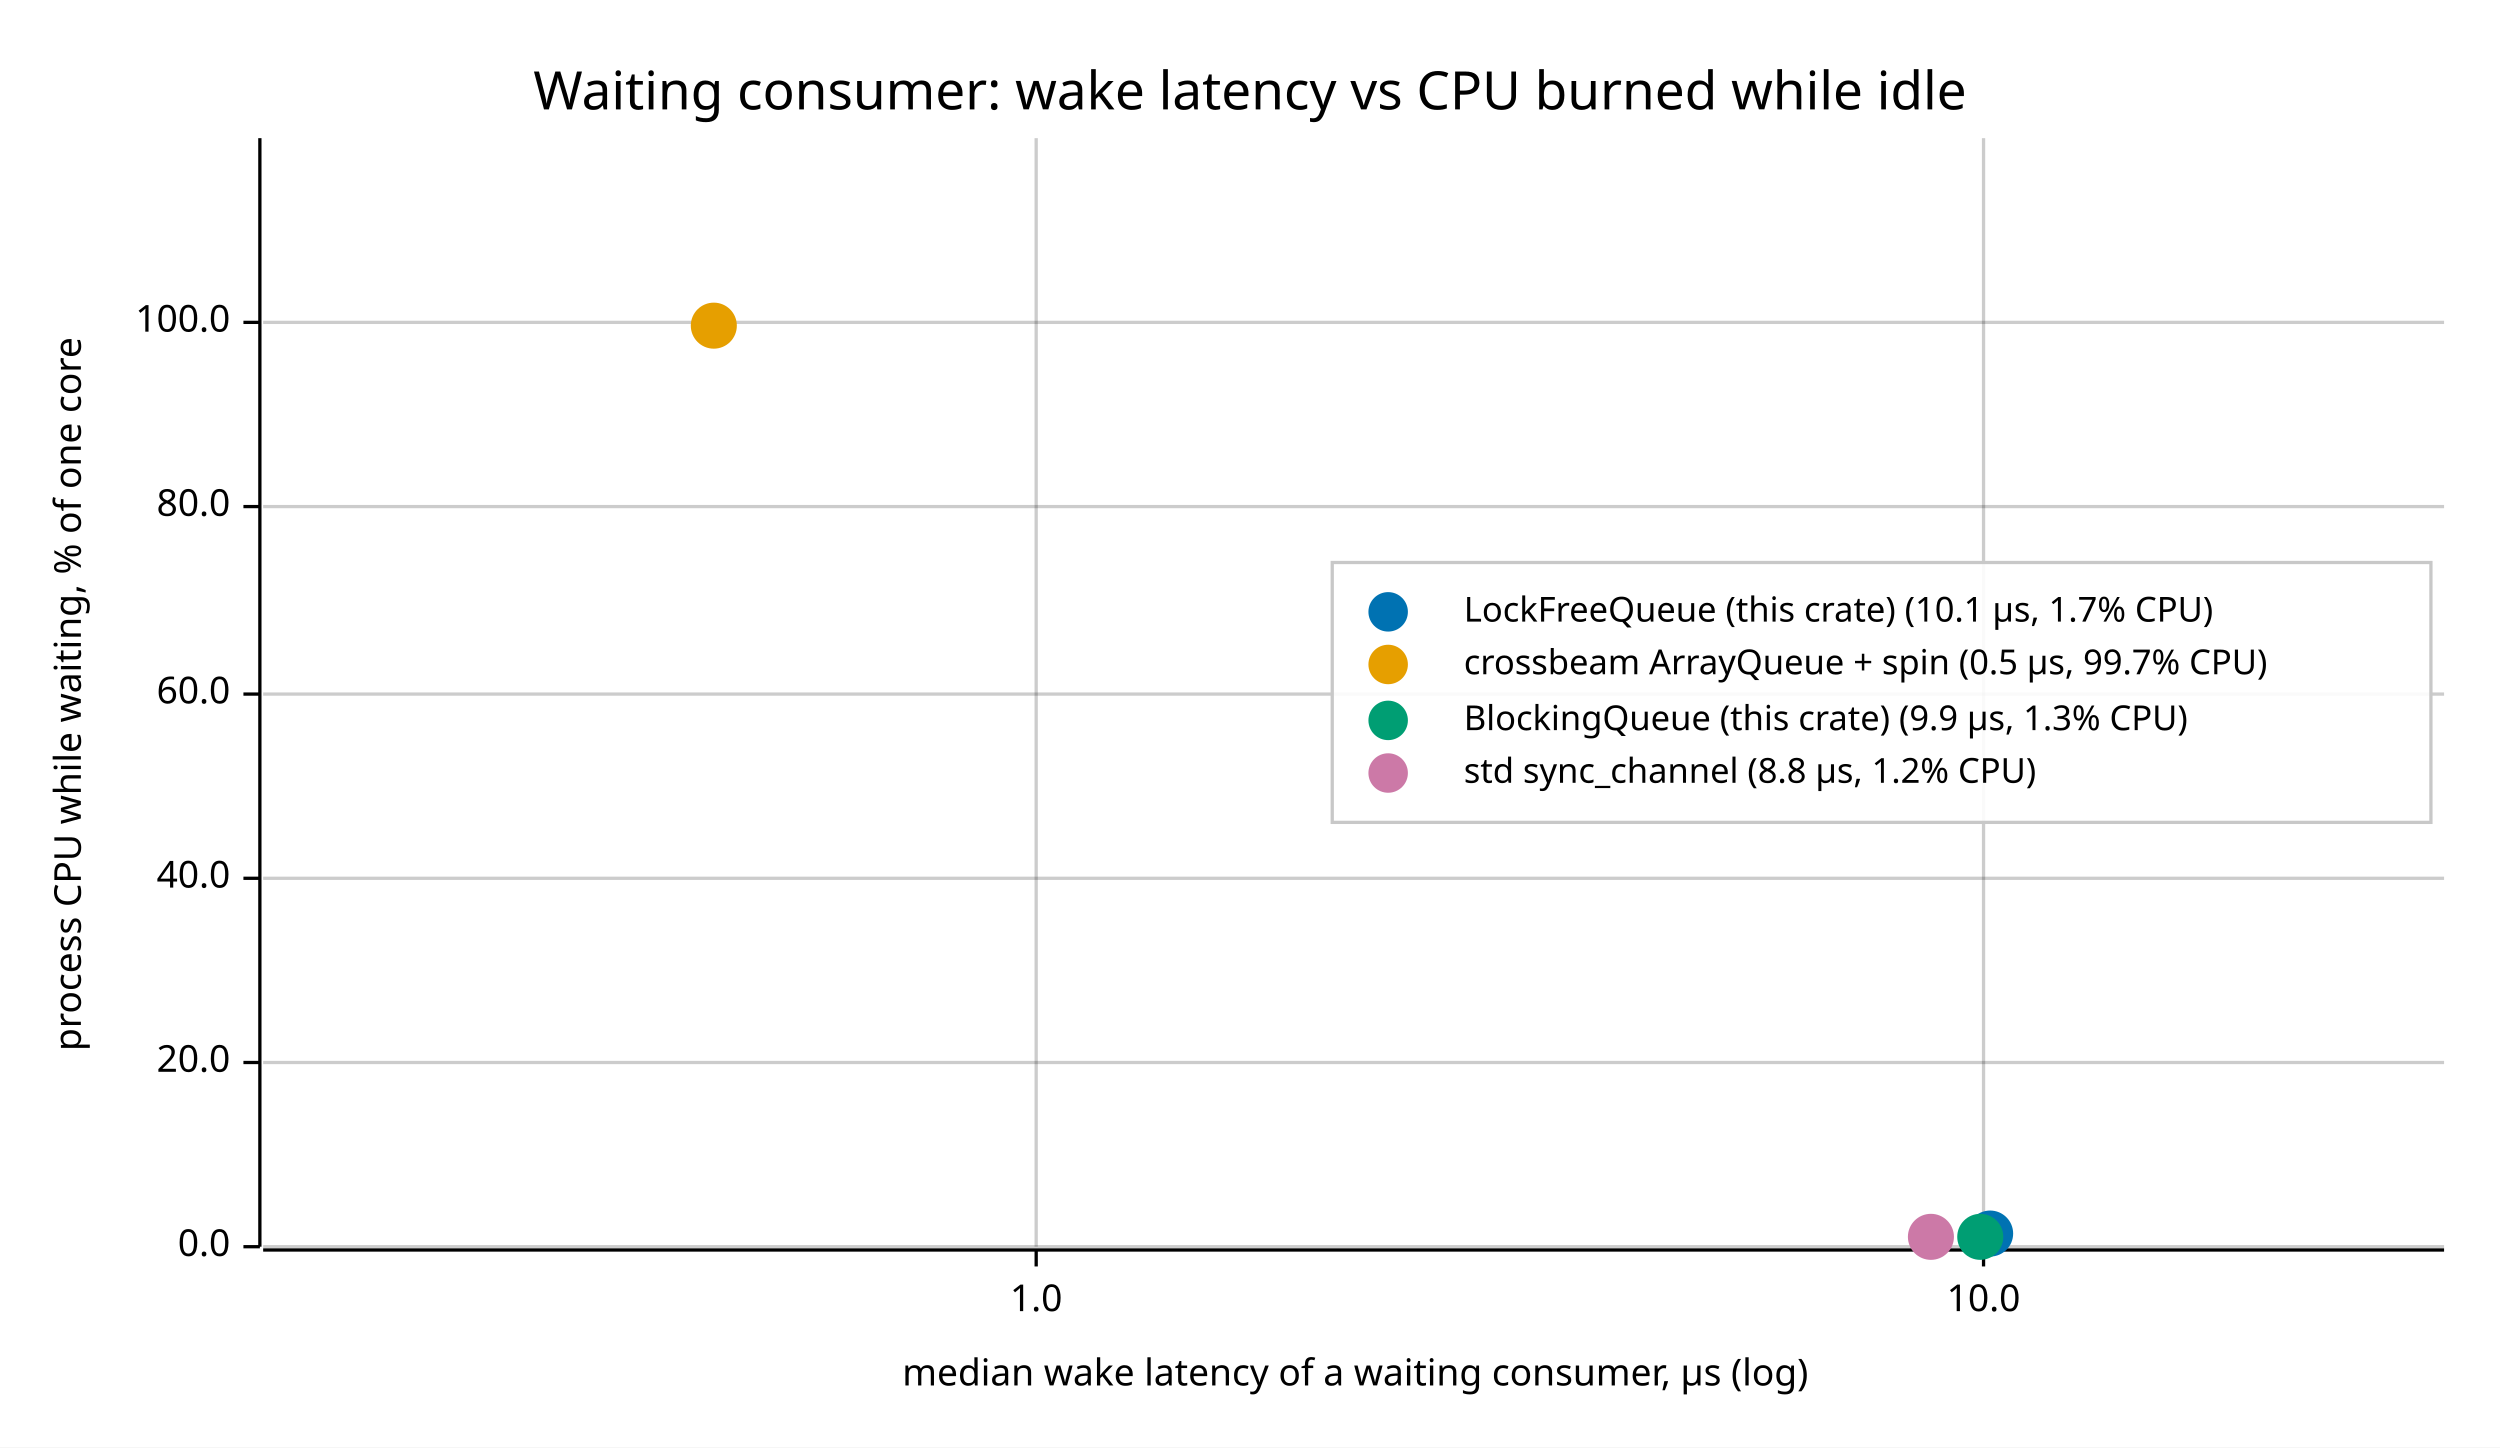
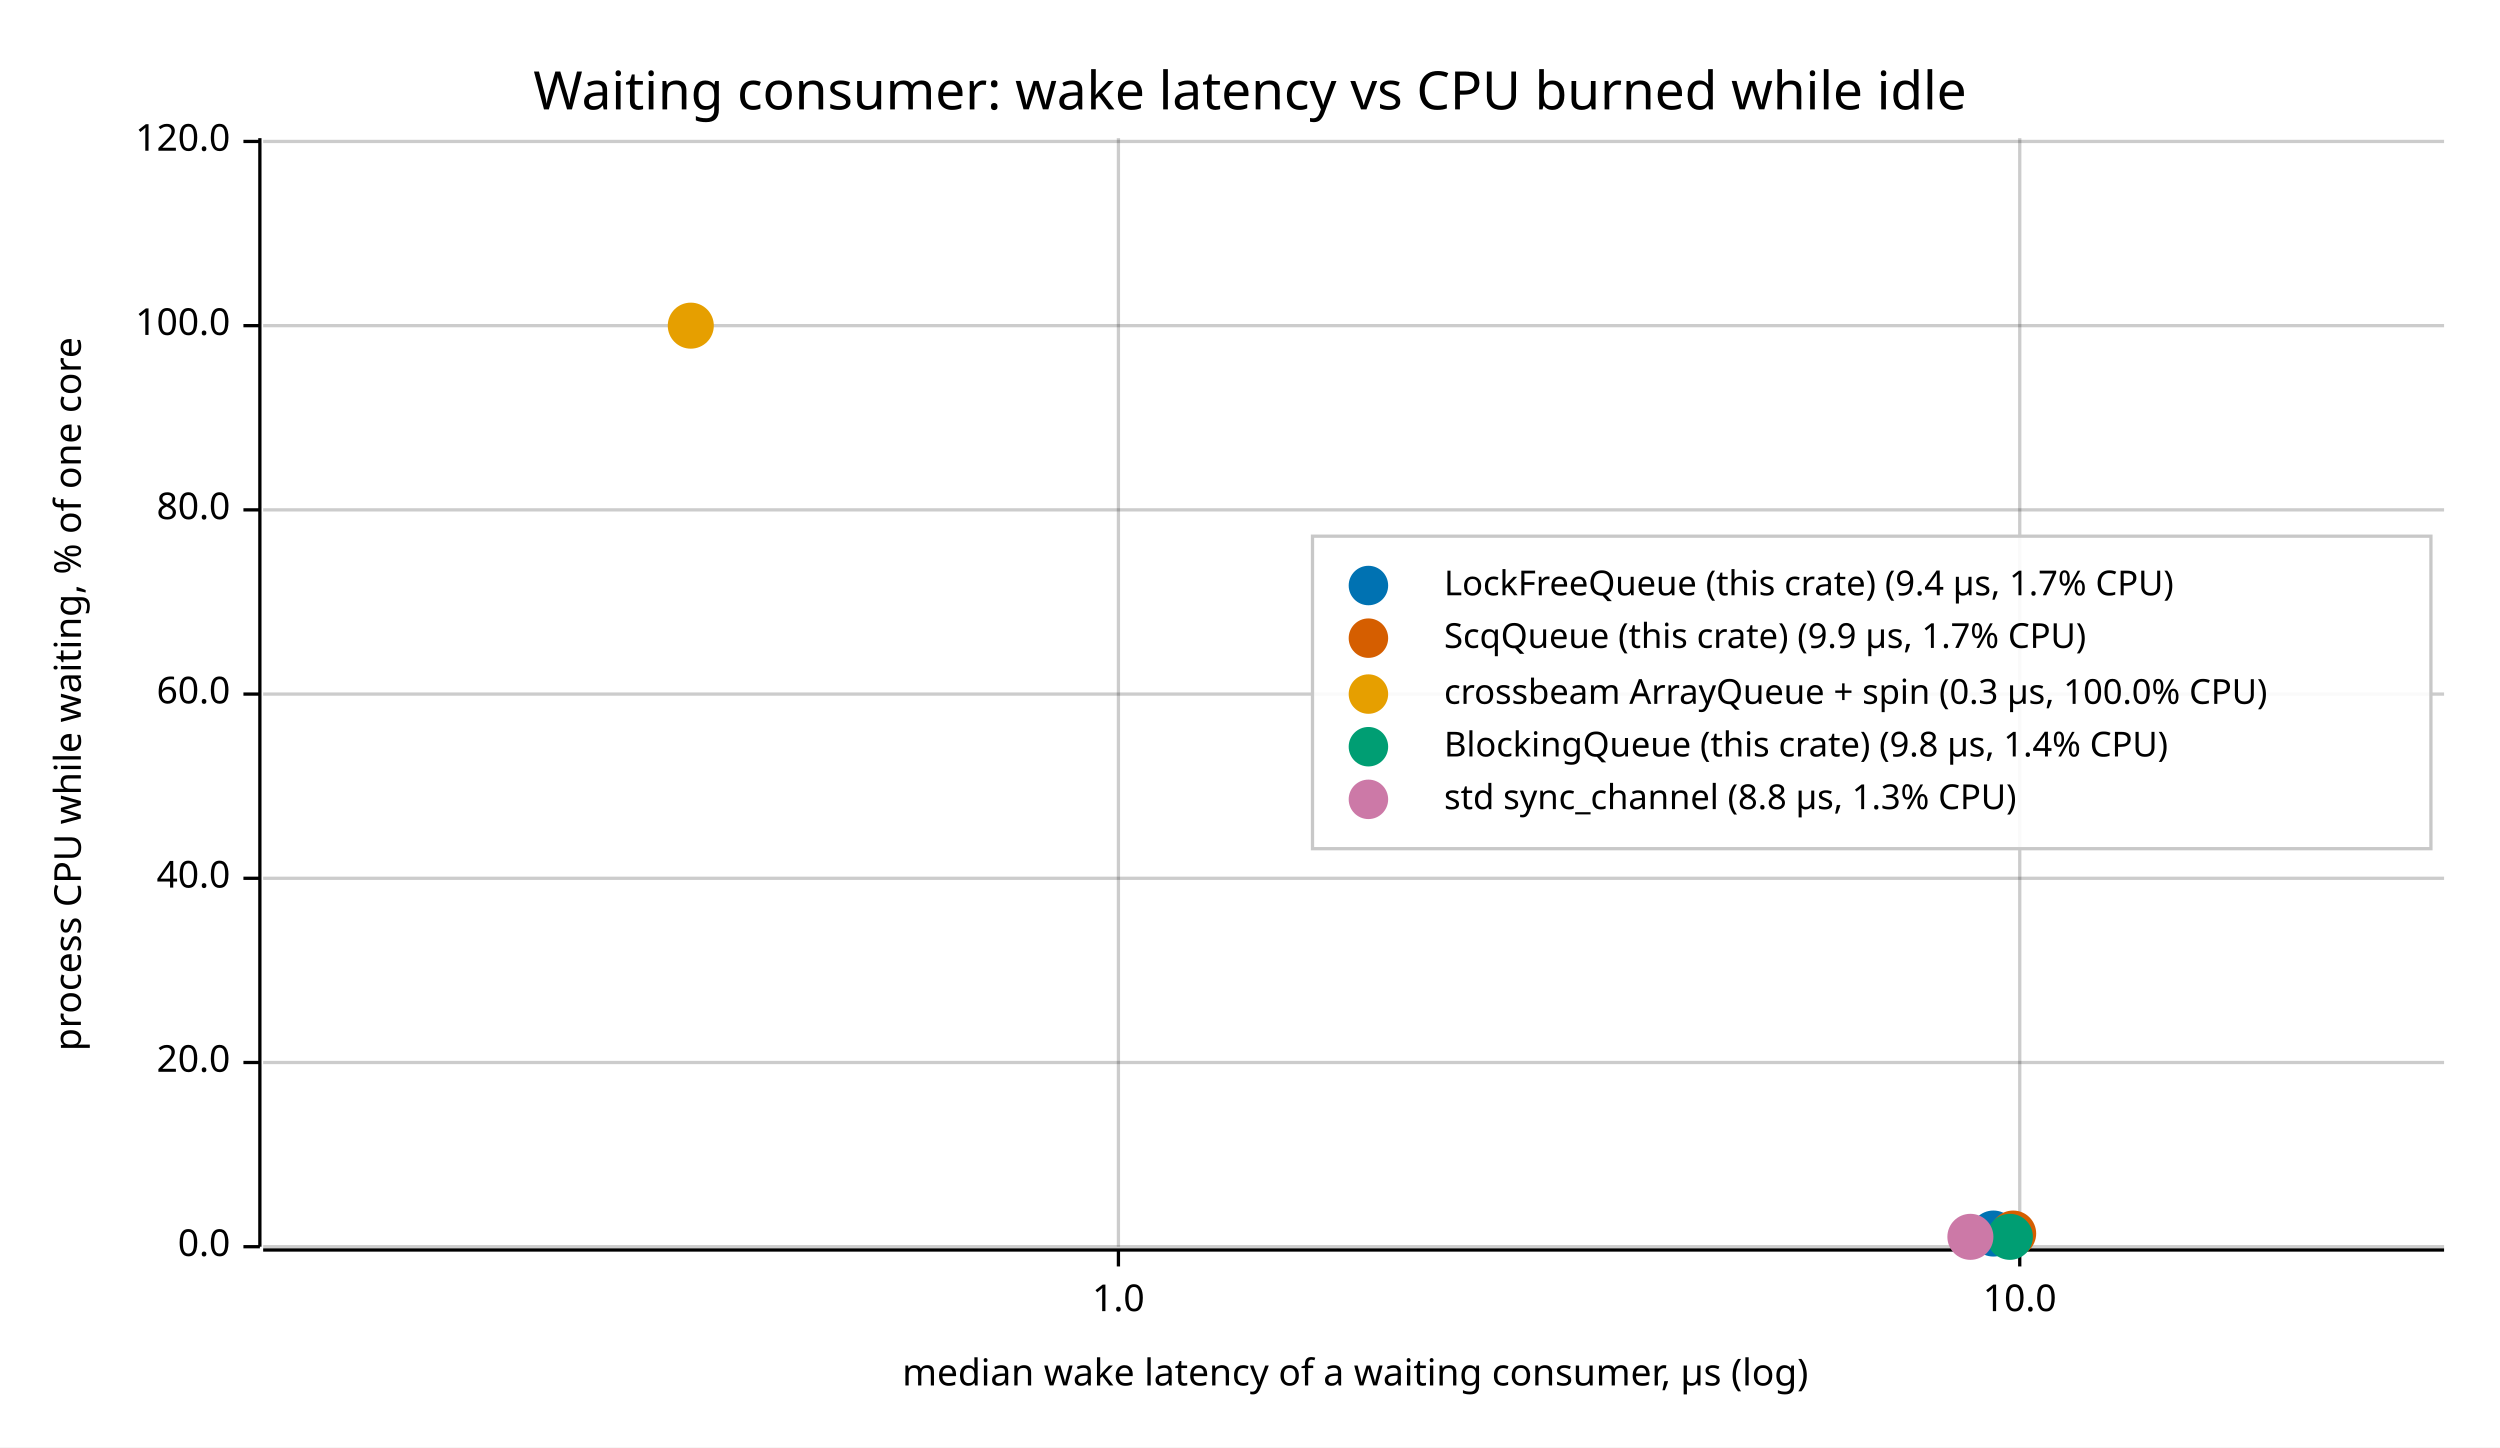
<svg xmlns="http://www.w3.org/2000/svg" width="760" height="440" viewBox="0 0 760 440">
  <rect x="0" y="0" width="760" height="440" opacity="1" fill="#FFFFFF" stroke="none" />
  <text x="380" y="21" dy="0.76em" text-anchor="middle" font-family="sans-serif" font-size="16.129" opacity="1" fill="#000000">
Waiting consumer: wake latency vs CPU burned while idle
</text>
-   <line opacity="1" stroke="#FFFFFF" stroke-width="1" x1="315" y1="379" x2="315" y2="42" />
-   <line opacity="1" stroke="#FFFFFF" stroke-width="1" x1="402" y1="379" x2="402" y2="42" />
-   <line opacity="1" stroke="#FFFFFF" stroke-width="1" x1="452" y1="379" x2="452" y2="42" />
-   <line opacity="1" stroke="#FFFFFF" stroke-width="1" x1="488" y1="379" x2="488" y2="42" />
-   <line opacity="1" stroke="#FFFFFF" stroke-width="1" x1="516" y1="379" x2="516" y2="42" />
-   <line opacity="1" stroke="#FFFFFF" stroke-width="1" x1="539" y1="379" x2="539" y2="42" />
-   <line opacity="1" stroke="#FFFFFF" stroke-width="1" x1="559" y1="379" x2="559" y2="42" />
-   <line opacity="1" stroke="#FFFFFF" stroke-width="1" x1="575" y1="379" x2="575" y2="42" />
-   <line opacity="1" stroke="#FFFFFF" stroke-width="1" x1="590" y1="379" x2="590" y2="42" />
-   <line opacity="1" stroke="#FFFFFF" stroke-width="1" x1="603" y1="379" x2="603" y2="42" />
-   <line opacity="1" stroke="#FFFFFF" stroke-width="1" x1="603" y1="379" x2="603" y2="42" />
-   <line opacity="1" stroke="#FFFFFF" stroke-width="1" x1="690" y1="379" x2="690" y2="42" />
-   <line opacity="1" stroke="#FFFFFF" stroke-width="1" x1="741" y1="379" x2="741" y2="42" />
+   <line opacity="1" stroke="#FFFFFF" stroke-width="1" x1="340" y1="379" x2="340" y2="42" />
+   <line opacity="1" stroke="#FFFFFF" stroke-width="1" x1="423" y1="379" x2="423" y2="42" />
+   <line opacity="1" stroke="#FFFFFF" stroke-width="1" x1="471" y1="379" x2="471" y2="42" />
+   <line opacity="1" stroke="#FFFFFF" stroke-width="1" x1="505" y1="379" x2="505" y2="42" />
+   <line opacity="1" stroke="#FFFFFF" stroke-width="1" x1="531" y1="379" x2="531" y2="42" />
+   <line opacity="1" stroke="#FFFFFF" stroke-width="1" x1="553" y1="379" x2="553" y2="42" />
+   <line opacity="1" stroke="#FFFFFF" stroke-width="1" x1="571" y1="379" x2="571" y2="42" />
+   <line opacity="1" stroke="#FFFFFF" stroke-width="1" x1="587" y1="379" x2="587" y2="42" />
+   <line opacity="1" stroke="#FFFFFF" stroke-width="1" x1="601" y1="379" x2="601" y2="42" />
+   <line opacity="1" stroke="#FFFFFF" stroke-width="1" x1="614" y1="379" x2="614" y2="42" />
+   <line opacity="1" stroke="#FFFFFF" stroke-width="1" x1="614" y1="379" x2="614" y2="42" />
+   <line opacity="1" stroke="#FFFFFF" stroke-width="1" x1="696" y1="379" x2="696" y2="42" />
  <line opacity="1" stroke="#FFFFFF" stroke-width="1" x1="80" y1="379" x2="743" y2="379" />
  <line opacity="1" stroke="#FFFFFF" stroke-width="1" x1="80" y1="374" x2="743" y2="374" />
  <line opacity="1" stroke="#FFFFFF" stroke-width="1" x1="80" y1="368" x2="743" y2="368" />
  <line opacity="1" stroke="#FFFFFF" stroke-width="1" x1="80" y1="363" x2="743" y2="363" />
  <line opacity="1" stroke="#FFFFFF" stroke-width="1" x1="80" y1="357" x2="743" y2="357" />
  <line opacity="1" stroke="#FFFFFF" stroke-width="1" x1="80" y1="351" x2="743" y2="351" />
  <line opacity="1" stroke="#FFFFFF" stroke-width="1" x1="80" y1="346" x2="743" y2="346" />
  <line opacity="1" stroke="#FFFFFF" stroke-width="1" x1="80" y1="340" x2="743" y2="340" />
-   <line opacity="1" stroke="#FFFFFF" stroke-width="1" x1="80" y1="334" x2="743" y2="334" />
+   <line opacity="1" stroke="#FFFFFF" stroke-width="1" x1="80" y1="335" x2="743" y2="335" />
  <line opacity="1" stroke="#FFFFFF" stroke-width="1" x1="80" y1="329" x2="743" y2="329" />
  <line opacity="1" stroke="#FFFFFF" stroke-width="1" x1="80" y1="323" x2="743" y2="323" />
  <line opacity="1" stroke="#FFFFFF" stroke-width="1" x1="80" y1="318" x2="743" y2="318" />
  <line opacity="1" stroke="#FFFFFF" stroke-width="1" x1="80" y1="312" x2="743" y2="312" />
-   <line opacity="1" stroke="#FFFFFF" stroke-width="1" x1="80" y1="306" x2="743" y2="306" />
+   <line opacity="1" stroke="#FFFFFF" stroke-width="1" x1="80" y1="307" x2="743" y2="307" />
  <line opacity="1" stroke="#FFFFFF" stroke-width="1" x1="80" y1="301" x2="743" y2="301" />
  <line opacity="1" stroke="#FFFFFF" stroke-width="1" x1="80" y1="295" x2="743" y2="295" />
-   <line opacity="1" stroke="#FFFFFF" stroke-width="1" x1="80" y1="289" x2="743" y2="289" />
+   <line opacity="1" stroke="#FFFFFF" stroke-width="1" x1="80" y1="290" x2="743" y2="290" />
  <line opacity="1" stroke="#FFFFFF" stroke-width="1" x1="80" y1="284" x2="743" y2="284" />
  <line opacity="1" stroke="#FFFFFF" stroke-width="1" x1="80" y1="278" x2="743" y2="278" />
-   <line opacity="1" stroke="#FFFFFF" stroke-width="1" x1="80" y1="272" x2="743" y2="272" />
+   <line opacity="1" stroke="#FFFFFF" stroke-width="1" x1="80" y1="273" x2="743" y2="273" />
  <line opacity="1" stroke="#FFFFFF" stroke-width="1" x1="80" y1="267" x2="743" y2="267" />
-   <line opacity="1" stroke="#FFFFFF" stroke-width="1" x1="80" y1="261" x2="743" y2="261" />
+   <line opacity="1" stroke="#FFFFFF" stroke-width="1" x1="80" y1="262" x2="743" y2="262" />
  <line opacity="1" stroke="#FFFFFF" stroke-width="1" x1="80" y1="256" x2="743" y2="256" />
  <line opacity="1" stroke="#FFFFFF" stroke-width="1" x1="80" y1="250" x2="743" y2="250" />
-   <line opacity="1" stroke="#FFFFFF" stroke-width="1" x1="80" y1="244" x2="743" y2="244" />
+   <line opacity="1" stroke="#FFFFFF" stroke-width="1" x1="80" y1="245" x2="743" y2="245" />
  <line opacity="1" stroke="#FFFFFF" stroke-width="1" x1="80" y1="239" x2="743" y2="239" />
-   <line opacity="1" stroke="#FFFFFF" stroke-width="1" x1="80" y1="233" x2="743" y2="233" />
-   <line opacity="1" stroke="#FFFFFF" stroke-width="1" x1="80" y1="227" x2="743" y2="227" />
+   <line opacity="1" stroke="#FFFFFF" stroke-width="1" x1="80" y1="234" x2="743" y2="234" />
+   <line opacity="1" stroke="#FFFFFF" stroke-width="1" x1="80" y1="228" x2="743" y2="228" />
  <line opacity="1" stroke="#FFFFFF" stroke-width="1" x1="80" y1="222" x2="743" y2="222" />
-   <line opacity="1" stroke="#FFFFFF" stroke-width="1" x1="80" y1="216" x2="743" y2="216" />
+   <line opacity="1" stroke="#FFFFFF" stroke-width="1" x1="80" y1="217" x2="743" y2="217" />
  <line opacity="1" stroke="#FFFFFF" stroke-width="1" x1="80" y1="211" x2="743" y2="211" />
  <line opacity="1" stroke="#FFFFFF" stroke-width="1" x1="80" y1="205" x2="743" y2="205" />
-   <line opacity="1" stroke="#FFFFFF" stroke-width="1" x1="80" y1="199" x2="743" y2="199" />
+   <line opacity="1" stroke="#FFFFFF" stroke-width="1" x1="80" y1="200" x2="743" y2="200" />
  <line opacity="1" stroke="#FFFFFF" stroke-width="1" x1="80" y1="194" x2="743" y2="194" />
-   <line opacity="1" stroke="#FFFFFF" stroke-width="1" x1="80" y1="188" x2="743" y2="188" />
-   <line opacity="1" stroke="#FFFFFF" stroke-width="1" x1="80" y1="182" x2="743" y2="182" />
+   <line opacity="1" stroke="#FFFFFF" stroke-width="1" x1="80" y1="189" x2="743" y2="189" />
+   <line opacity="1" stroke="#FFFFFF" stroke-width="1" x1="80" y1="183" x2="743" y2="183" />
  <line opacity="1" stroke="#FFFFFF" stroke-width="1" x1="80" y1="177" x2="743" y2="177" />
-   <line opacity="1" stroke="#FFFFFF" stroke-width="1" x1="80" y1="171" x2="743" y2="171" />
-   <line opacity="1" stroke="#FFFFFF" stroke-width="1" x1="80" y1="165" x2="743" y2="165" />
-   <line opacity="1" stroke="#FFFFFF" stroke-width="1" x1="80" y1="160" x2="743" y2="160" />
-   <line opacity="1" stroke="#FFFFFF" stroke-width="1" x1="80" y1="154" x2="743" y2="154" />
+   <line opacity="1" stroke="#FFFFFF" stroke-width="1" x1="80" y1="172" x2="743" y2="172" />
+   <line opacity="1" stroke="#FFFFFF" stroke-width="1" x1="80" y1="166" x2="743" y2="166" />
+   <line opacity="1" stroke="#FFFFFF" stroke-width="1" x1="80" y1="161" x2="743" y2="161" />
+   <line opacity="1" stroke="#FFFFFF" stroke-width="1" x1="80" y1="155" x2="743" y2="155" />
  <line opacity="1" stroke="#FFFFFF" stroke-width="1" x1="80" y1="149" x2="743" y2="149" />
-   <line opacity="1" stroke="#FFFFFF" stroke-width="1" x1="80" y1="143" x2="743" y2="143" />
-   <line opacity="1" stroke="#FFFFFF" stroke-width="1" x1="80" y1="137" x2="743" y2="137" />
+   <line opacity="1" stroke="#FFFFFF" stroke-width="1" x1="80" y1="144" x2="743" y2="144" />
+   <line opacity="1" stroke="#FFFFFF" stroke-width="1" x1="80" y1="138" x2="743" y2="138" />
  <line opacity="1" stroke="#FFFFFF" stroke-width="1" x1="80" y1="132" x2="743" y2="132" />
-   <line opacity="1" stroke="#FFFFFF" stroke-width="1" x1="80" y1="126" x2="743" y2="126" />
-   <line opacity="1" stroke="#FFFFFF" stroke-width="1" x1="80" y1="120" x2="743" y2="120" />
-   <line opacity="1" stroke="#FFFFFF" stroke-width="1" x1="80" y1="115" x2="743" y2="115" />
-   <line opacity="1" stroke="#FFFFFF" stroke-width="1" x1="80" y1="109" x2="743" y2="109" />
-   <line opacity="1" stroke="#FFFFFF" stroke-width="1" x1="80" y1="103" x2="743" y2="103" />
-   <line opacity="1" stroke="#FFFFFF" stroke-width="1" x1="80" y1="98" x2="743" y2="98" />
-   <line opacity="1" stroke="#FFFFFF" stroke-width="1" x1="80" y1="92" x2="743" y2="92" />
-   <line opacity="1" stroke="#FFFFFF" stroke-width="1" x1="80" y1="87" x2="743" y2="87" />
-   <line opacity="1" stroke="#FFFFFF" stroke-width="1" x1="80" y1="81" x2="743" y2="81" />
-   <line opacity="1" stroke="#FFFFFF" stroke-width="1" x1="80" y1="75" x2="743" y2="75" />
-   <line opacity="1" stroke="#FFFFFF" stroke-width="1" x1="80" y1="70" x2="743" y2="70" />
-   <line opacity="1" stroke="#FFFFFF" stroke-width="1" x1="80" y1="64" x2="743" y2="64" />
-   <line opacity="1" stroke="#FFFFFF" stroke-width="1" x1="80" y1="58" x2="743" y2="58" />
-   <line opacity="1" stroke="#FFFFFF" stroke-width="1" x1="80" y1="53" x2="743" y2="53" />
-   <line opacity="1" stroke="#FFFFFF" stroke-width="1" x1="80" y1="47" x2="743" y2="47" />
+   <line opacity="1" stroke="#FFFFFF" stroke-width="1" x1="80" y1="127" x2="743" y2="127" />
+   <line opacity="1" stroke="#FFFFFF" stroke-width="1" x1="80" y1="121" x2="743" y2="121" />
+   <line opacity="1" stroke="#FFFFFF" stroke-width="1" x1="80" y1="116" x2="743" y2="116" />
+   <line opacity="1" stroke="#FFFFFF" stroke-width="1" x1="80" y1="110" x2="743" y2="110" />
+   <line opacity="1" stroke="#FFFFFF" stroke-width="1" x1="80" y1="104" x2="743" y2="104" />
+   <line opacity="1" stroke="#FFFFFF" stroke-width="1" x1="80" y1="99" x2="743" y2="99" />
+   <line opacity="1" stroke="#FFFFFF" stroke-width="1" x1="80" y1="93" x2="743" y2="93" />
+   <line opacity="1" stroke="#FFFFFF" stroke-width="1" x1="80" y1="88" x2="743" y2="88" />
+   <line opacity="1" stroke="#FFFFFF" stroke-width="1" x1="80" y1="82" x2="743" y2="82" />
+   <line opacity="1" stroke="#FFFFFF" stroke-width="1" x1="80" y1="76" x2="743" y2="76" />
+   <line opacity="1" stroke="#FFFFFF" stroke-width="1" x1="80" y1="71" x2="743" y2="71" />
+   <line opacity="1" stroke="#FFFFFF" stroke-width="1" x1="80" y1="65" x2="743" y2="65" />
+   <line opacity="1" stroke="#FFFFFF" stroke-width="1" x1="80" y1="59" x2="743" y2="59" />
+   <line opacity="1" stroke="#FFFFFF" stroke-width="1" x1="80" y1="54" x2="743" y2="54" />
+   <line opacity="1" stroke="#FFFFFF" stroke-width="1" x1="80" y1="48" x2="743" y2="48" />
+   <line opacity="1" stroke="#FFFFFF" stroke-width="1" x1="80" y1="43" x2="743" y2="43" />
  <text x="16" y="211" dy="0.76em" text-anchor="middle" font-family="sans-serif" font-size="11.29" opacity="1" fill="#000000" transform="rotate(270, 16, 211)">
process CPU while waiting, % of one core
</text>
  <text x="412" y="424" dy="-0.5ex" text-anchor="middle" font-family="sans-serif" font-size="11.29" opacity="1" fill="#000000">
median wake latency of a waiting consumer, µs (log)
</text>
-   <line opacity="0.2" stroke="#000000" stroke-width="1" x1="315" y1="379" x2="315" y2="42" />
-   <line opacity="0.2" stroke="#000000" stroke-width="1" x1="603" y1="379" x2="603" y2="42" />
+   <line opacity="0.2" stroke="#000000" stroke-width="1" x1="340" y1="379" x2="340" y2="42" />
+   <line opacity="0.2" stroke="#000000" stroke-width="1" x1="614" y1="379" x2="614" y2="42" />
  <line opacity="0.2" stroke="#000000" stroke-width="1" x1="80" y1="379" x2="743" y2="379" />
  <line opacity="0.2" stroke="#000000" stroke-width="1" x1="80" y1="323" x2="743" y2="323" />
  <line opacity="0.2" stroke="#000000" stroke-width="1" x1="80" y1="267" x2="743" y2="267" />
  <line opacity="0.2" stroke="#000000" stroke-width="1" x1="80" y1="211" x2="743" y2="211" />
-   <line opacity="0.2" stroke="#000000" stroke-width="1" x1="80" y1="154" x2="743" y2="154" />
-   <line opacity="0.2" stroke="#000000" stroke-width="1" x1="80" y1="98" x2="743" y2="98" />
+   <line opacity="0.2" stroke="#000000" stroke-width="1" x1="80" y1="155" x2="743" y2="155" />
+   <line opacity="0.2" stroke="#000000" stroke-width="1" x1="80" y1="99" x2="743" y2="99" />
+   <line opacity="0.2" stroke="#000000" stroke-width="1" x1="80" y1="43" x2="743" y2="43" />
  <polyline fill="none" opacity="1" stroke="#000000" stroke-width="1" points="79,42 79,379 " />
  <text x="70" y="379" dy="0.5ex" text-anchor="end" font-family="sans-serif" font-size="11.29" opacity="1" fill="#000000">
0.0
</text>
  <polyline fill="none" opacity="1" stroke="#000000" stroke-width="1" points="74,379 79,379 " />
  <text x="70" y="323" dy="0.5ex" text-anchor="end" font-family="sans-serif" font-size="11.29" opacity="1" fill="#000000">
20.0
</text>
  <polyline fill="none" opacity="1" stroke="#000000" stroke-width="1" points="74,323 79,323 " />
  <text x="70" y="267" dy="0.5ex" text-anchor="end" font-family="sans-serif" font-size="11.29" opacity="1" fill="#000000">
40.0
</text>
  <polyline fill="none" opacity="1" stroke="#000000" stroke-width="1" points="74,267 79,267 " />
  <text x="70" y="211" dy="0.5ex" text-anchor="end" font-family="sans-serif" font-size="11.29" opacity="1" fill="#000000">
60.0
</text>
  <polyline fill="none" opacity="1" stroke="#000000" stroke-width="1" points="74,211 79,211 " />
-   <text x="70" y="154" dy="0.5ex" text-anchor="end" font-family="sans-serif" font-size="11.29" opacity="1" fill="#000000">
+   <text x="70" y="155" dy="0.5ex" text-anchor="end" font-family="sans-serif" font-size="11.29" opacity="1" fill="#000000">
80.0
</text>
-   <polyline fill="none" opacity="1" stroke="#000000" stroke-width="1" points="74,154 79,154 " />
-   <text x="70" y="98" dy="0.5ex" text-anchor="end" font-family="sans-serif" font-size="11.29" opacity="1" fill="#000000">
+   <polyline fill="none" opacity="1" stroke="#000000" stroke-width="1" points="74,155 79,155 " />
+   <text x="70" y="99" dy="0.5ex" text-anchor="end" font-family="sans-serif" font-size="11.29" opacity="1" fill="#000000">
100.0
</text>
-   <polyline fill="none" opacity="1" stroke="#000000" stroke-width="1" points="74,98 79,98 " />
+   <polyline fill="none" opacity="1" stroke="#000000" stroke-width="1" points="74,99 79,99 " />
+   <text x="70" y="43" dy="0.5ex" text-anchor="end" font-family="sans-serif" font-size="11.29" opacity="1" fill="#000000">
+ 120.0
+ </text>
+   <polyline fill="none" opacity="1" stroke="#000000" stroke-width="1" points="74,43 79,43 " />
  <polyline fill="none" opacity="1" stroke="#000000" stroke-width="1" points="80,380 743,380 " />
-   <text x="315" y="390" dy="0.76em" text-anchor="middle" font-family="sans-serif" font-size="11.29" opacity="1" fill="#000000">
+   <text x="340" y="390" dy="0.76em" text-anchor="middle" font-family="sans-serif" font-size="11.29" opacity="1" fill="#000000">
1.0
</text>
-   <polyline fill="none" opacity="1" stroke="#000000" stroke-width="1" points="315,380 315,385 " />
-   <text x="603" y="390" dy="0.76em" text-anchor="middle" font-family="sans-serif" font-size="11.29" opacity="1" fill="#000000">
+   <polyline fill="none" opacity="1" stroke="#000000" stroke-width="1" points="340,380 340,385 " />
+   <text x="614" y="390" dy="0.76em" text-anchor="middle" font-family="sans-serif" font-size="11.29" opacity="1" fill="#000000">
10.0
</text>
-   <polyline fill="none" opacity="1" stroke="#000000" stroke-width="1" points="603,380 603,385 " />
-   <circle cx="605" cy="375" r="7" opacity="1" fill="#0072B2" stroke="none" stroke-width="1" />
-   <circle cx="217" cy="99" r="7" opacity="1" fill="#E69F00" stroke="none" stroke-width="1" />
-   <circle cx="602" cy="376" r="7" opacity="1" fill="#009E73" stroke="none" stroke-width="1" />
-   <circle cx="587" cy="376" r="7" opacity="1" fill="#CC79A7" stroke="none" stroke-width="1" />
-   <rect x="405" y="171" width="334" height="79" opacity="0.9" fill="#FFFFFF" stroke="none" />
-   <rect x="405" y="171" width="334" height="79" opacity="1" fill="none" stroke="#C8C8C8" />
-   <text x="445" y="181" dy="0.76em" text-anchor="start" font-family="sans-serif" font-size="10.484" opacity="1" fill="#000000">
- LockFreeQueue (this crate) (10.1 µs, 1.7% CPU)
+   <polyline fill="none" opacity="1" stroke="#000000" stroke-width="1" points="614,380 614,385 " />
+   <circle cx="606" cy="375" r="7" opacity="1" fill="#0072B2" stroke="none" stroke-width="1" />
+   <circle cx="612" cy="375" r="7" opacity="1" fill="#D55E00" stroke="none" stroke-width="1" />
+   <circle cx="210" cy="99" r="7" opacity="1" fill="#E69F00" stroke="none" stroke-width="1" />
+   <circle cx="611" cy="376" r="7" opacity="1" fill="#009E73" stroke="none" stroke-width="1" />
+   <circle cx="599" cy="376" r="7" opacity="1" fill="#CC79A7" stroke="none" stroke-width="1" />
+   <rect x="399" y="163" width="340" height="95" opacity="0.9" fill="#FFFFFF" stroke="none" />
+   <rect x="399" y="163" width="340" height="95" opacity="1" fill="none" stroke="#C8C8C8" />
+   <text x="439" y="173" dy="0.76em" text-anchor="start" font-family="sans-serif" font-size="10.484" opacity="1" fill="#000000">
+ LockFreeQueue (this crate) (9.4 µs, 1.7% CPU)
</text>
-   <text x="445" y="197" dy="0.76em" text-anchor="start" font-family="sans-serif" font-size="10.484" opacity="1" fill="#000000">
- crossbeam ArrayQueue + spin (0.5 µs, 99.7% CPU)
+   <text x="439" y="189" dy="0.76em" text-anchor="start" font-family="sans-serif" font-size="10.484" opacity="1" fill="#000000">
+ ScqQueue (this crate) (9.9 µs, 1.7% CPU)
</text>
-   <text x="445" y="214" dy="0.76em" text-anchor="start" font-family="sans-serif" font-size="10.484" opacity="1" fill="#000000">
- BlockingQueue (this crate) (9.9 µs, 1.3% CPU)
+   <text x="439" y="206" dy="0.76em" text-anchor="start" font-family="sans-serif" font-size="10.484" opacity="1" fill="#000000">
+ crossbeam ArrayQueue + spin (0.3 µs, 100.0% CPU)
</text>
-   <text x="445" y="230" dy="0.76em" text-anchor="start" font-family="sans-serif" font-size="10.484" opacity="1" fill="#000000">
- std sync_channel (8.8 µs, 1.2% CPU)
+   <text x="439" y="222" dy="0.76em" text-anchor="start" font-family="sans-serif" font-size="10.484" opacity="1" fill="#000000">
+ BlockingQueue (this crate) (9.8 µs, 1.4% CPU)
</text>
-   <circle cx="422" cy="186" r="6" opacity="1" fill="#0072B2" stroke="none" stroke-width="1" />
-   <circle cx="422" cy="202" r="6" opacity="1" fill="#E69F00" stroke="none" stroke-width="1" />
-   <circle cx="422" cy="219" r="6" opacity="1" fill="#009E73" stroke="none" stroke-width="1" />
-   <circle cx="422" cy="235" r="6" opacity="1" fill="#CC79A7" stroke="none" stroke-width="1" />
+   <text x="439" y="238" dy="0.76em" text-anchor="start" font-family="sans-serif" font-size="10.484" opacity="1" fill="#000000">
+ std sync_channel (8.8 µs, 1.3% CPU)
+ </text>
+   <circle cx="416" cy="178" r="6" opacity="1" fill="#0072B2" stroke="none" stroke-width="1" />
+   <circle cx="416" cy="194" r="6" opacity="1" fill="#D55E00" stroke="none" stroke-width="1" />
+   <circle cx="416" cy="211" r="6" opacity="1" fill="#E69F00" stroke="none" stroke-width="1" />
+   <circle cx="416" cy="227" r="6" opacity="1" fill="#009E73" stroke="none" stroke-width="1" />
+   <circle cx="416" cy="243" r="6" opacity="1" fill="#CC79A7" stroke="none" stroke-width="1" />
</svg>
